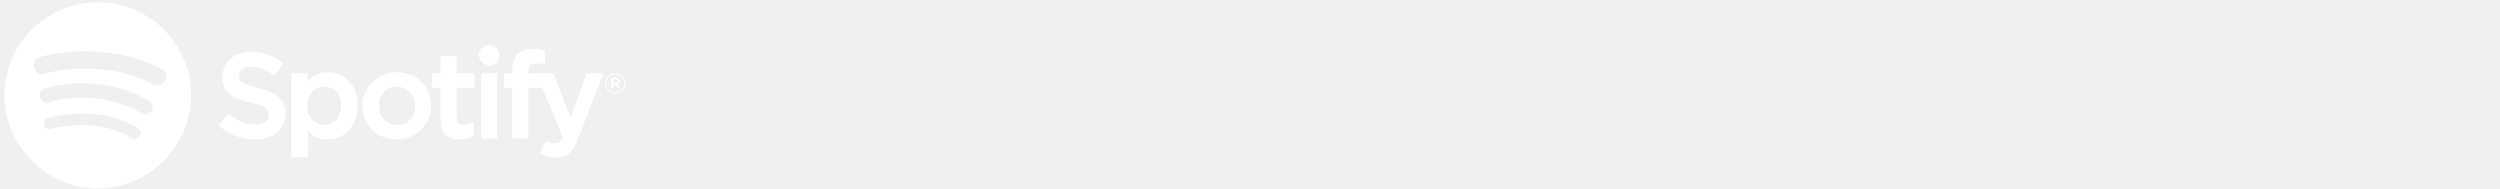
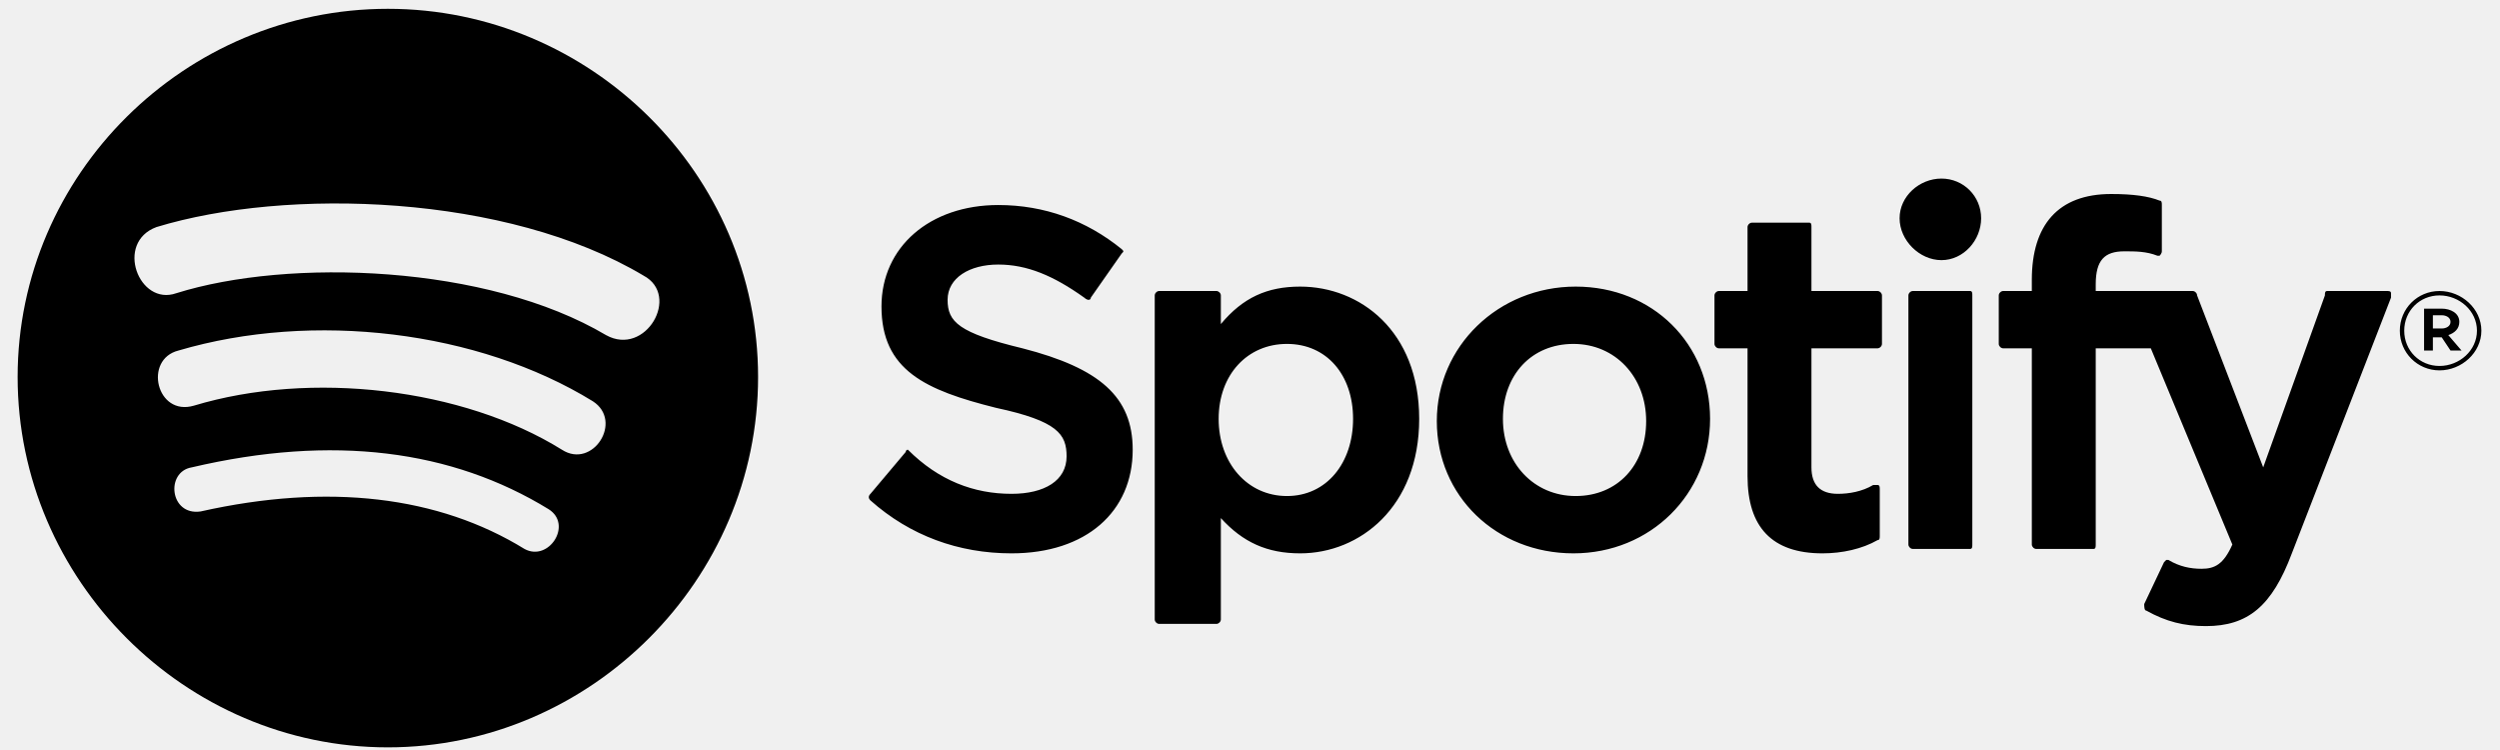
- <svg xmlns="http://www.w3.org/2000/svg" viewBox="0 0 4500 340" class="spotify-logo--text ">
-   <path fill="white" d="M8 171c0 92 76 168 168 168s168-76 168-168S268 4 176 4 8 79 8 171zm230 78c-39-24-89-30-147-17-14 2-16-18-4-20 64-15 118-8 162 19 11 7 0 24-11 18zm17-45c-45-28-114-36-167-20-17 5-23-21-7-25 61-18 136-9 188 23 14 9 0 31-14 22zM80 133c-17 6-28-23-9-30 59-18 159-15 221 22 17 9 1 37-17 27-54-32-144-35-195-19zm379 91c-17 0-33-6-47-20-1 0-1 1-1 1l-16 19c-1 1-1 2 0 3 18 16 40 24 64 24 34 0 55-19 55-47 0-24-15-37-50-46-29-7-34-12-34-22s10-16 23-16 25 5 39 15c0 0 1 1 2 1s1-1 1-1l14-20c1-1 1-1 0-2-16-13-35-20-56-20-31 0-53 19-53 46 0 29 20 38 52 46 28 6 32 12 32 22 0 11-10 17-25 17zm95-77v-13c0-1-1-2-2-2h-26c-1 0-2 1-2 2v147c0 1 1 2 2 2h26c1 0 2-1 2-2v-46c10 11 21 16 36 16 27 0 54-21 54-61s-27-60-54-60c-15 0-26 5-36 17zm30 78c-18 0-31-15-31-35s13-34 31-34 30 14 30 34-12 35-30 35zm68-34c0 34 27 60 62 60s62-27 62-61-26-60-61-60-63 27-63 61zm30-1c0-20 13-34 32-34s33 15 33 35-13 34-32 34-33-15-33-35zm140-58v-29c0-1 0-2-1-2h-26c-1 0-2 1-2 2v29h-13c-1 0-2 1-2 2v22c0 1 1 2 2 2h13v58c0 23 11 35 34 35 9 0 18-2 25-6 1 0 1-1 1-2v-21c0-1 0-2-1-2h-2c-5 3-11 4-16 4-8 0-12-4-12-12v-54h30c1 0 2-1 2-2v-22c0-1-1-2-2-2h-30zm129-3c0-11 4-15 13-15 5 0 10 0 15 2h1s1-1 1-2V93c0-1 0-2-1-2-5-2-12-3-22-3-24 0-36 14-36 39v5h-13c-1 0-2 1-2 2v22c0 1 1 2 2 2h13v89c0 1 1 2 2 2h26c1 0 1-1 1-2v-89h25l37 89c-4 9-8 11-14 11-5 0-10-1-15-4h-1l-1 1-9 19c0 1 0 3 1 3 9 5 17 7 27 7 19 0 30-9 39-33l45-116v-2c0-1-1-1-2-1h-27c-1 0-1 1-1 2l-28 78-30-78c0-1-1-2-2-2h-44v-3zm-83 3c-1 0-2 1-2 2v113c0 1 1 2 2 2h26c1 0 1-1 1-2V134c0-1 0-2-1-2h-26zm-6-33c0 10 9 19 19 19s18-9 18-19-8-18-18-18-19 8-19 18zm245 69c10 0 19-8 19-18s-9-18-19-18-18 8-18 18 8 18 18 18zm0-34c9 0 17 7 17 16s-8 16-17 16-16-7-16-16 7-16 16-16zm4 18c3-1 5-3 5-6 0-4-4-6-8-6h-8v19h4v-6h4l4 6h5zm-3-9c2 0 4 1 4 3s-2 3-4 3h-4v-6h4z">
+ <svg xmlns="http://www.w3.org/2000/svg" viewBox="0 0 1134 340" class="spotify-logo--text">
+   <path fill="currentColor" d="M8 171c0 92 76 168 168 168s168-76 168-168S268 4 176 4 8 79 8 171zm230 78c-39-24-89-30-147-17-14 2-16-18-4-20 64-15 118-8 162 19 11 7 0 24-11 18zm17-45c-45-28-114-36-167-20-17 5-23-21-7-25 61-18 136-9 188 23 14 9 0 31-14 22zM80 133c-17 6-28-23-9-30 59-18 159-15 221 22 17 9 1 37-17 27-54-32-144-35-195-19zm379 91c-17 0-33-6-47-20-1 0-1 1-1 1l-16 19c-1 1-1 2 0 3 18 16 40 24 64 24 34 0 55-19 55-47 0-24-15-37-50-46-29-7-34-12-34-22s10-16 23-16 25 5 39 15c0 0 1 1 2 1s1-1 1-1l14-20c1-1 1-1 0-2-16-13-35-20-56-20-31 0-53 19-53 46 0 29 20 38 52 46 28 6 32 12 32 22 0 11-10 17-25 17zm95-77v-13c0-1-1-2-2-2h-26c-1 0-2 1-2 2v147c0 1 1 2 2 2h26c1 0 2-1 2-2v-46c10 11 21 16 36 16 27 0 54-21 54-61s-27-60-54-60c-15 0-26 5-36 17zm30 78c-18 0-31-15-31-35s13-34 31-34 30 14 30 34-12 35-30 35zm68-34c0 34 27 60 62 60s62-27 62-61-26-60-61-60-63 27-63 61zm30-1c0-20 13-34 32-34s33 15 33 35-13 34-32 34-33-15-33-35zm140-58v-29c0-1 0-2-1-2h-26c-1 0-2 1-2 2v29h-13c-1 0-2 1-2 2v22c0 1 1 2 2 2h13v58c0 23 11 35 34 35 9 0 18-2 25-6 1 0 1-1 1-2v-21c0-1 0-2-1-2h-2c-5 3-11 4-16 4-8 0-12-4-12-12v-54h30c1 0 2-1 2-2v-22c0-1-1-2-2-2h-30zm129-3c0-11 4-15 13-15 5 0 10 0 15 2h1s1-1 1-2V93c0-1 0-2-1-2-5-2-12-3-22-3-24 0-36 14-36 39v5h-13c-1 0-2 1-2 2v22c0 1 1 2 2 2h13v89c0 1 1 2 2 2h26c1 0 1-1 1-2v-89h25l37 89c-4 9-8 11-14 11-5 0-10-1-15-4h-1l-1 1-9 19c0 1 0 3 1 3 9 5 17 7 27 7 19 0 30-9 39-33l45-116v-2c0-1-1-1-2-1h-27c-1 0-1 1-1 2l-28 78-30-78c0-1-1-2-2-2h-44v-3zm-83 3c-1 0-2 1-2 2v113c0 1 1 2 2 2h26c1 0 1-1 1-2V134c0-1 0-2-1-2h-26zm-6-33c0 10 9 19 19 19s18-9 18-19-8-18-18-18-19 8-19 18zm245 69c10 0 19-8 19-18s-9-18-19-18-18 8-18 18 8 18 18 18zm0-34c9 0 17 7 17 16s-8 16-17 16-16-7-16-16 7-16 16-16zm4 18c3-1 5-3 5-6 0-4-4-6-8-6h-8v19h4v-6h4l4 6h5zm-3-9c2 0 4 1 4 3s-2 3-4 3h-4v-6h4z">
    </path>
</svg>
